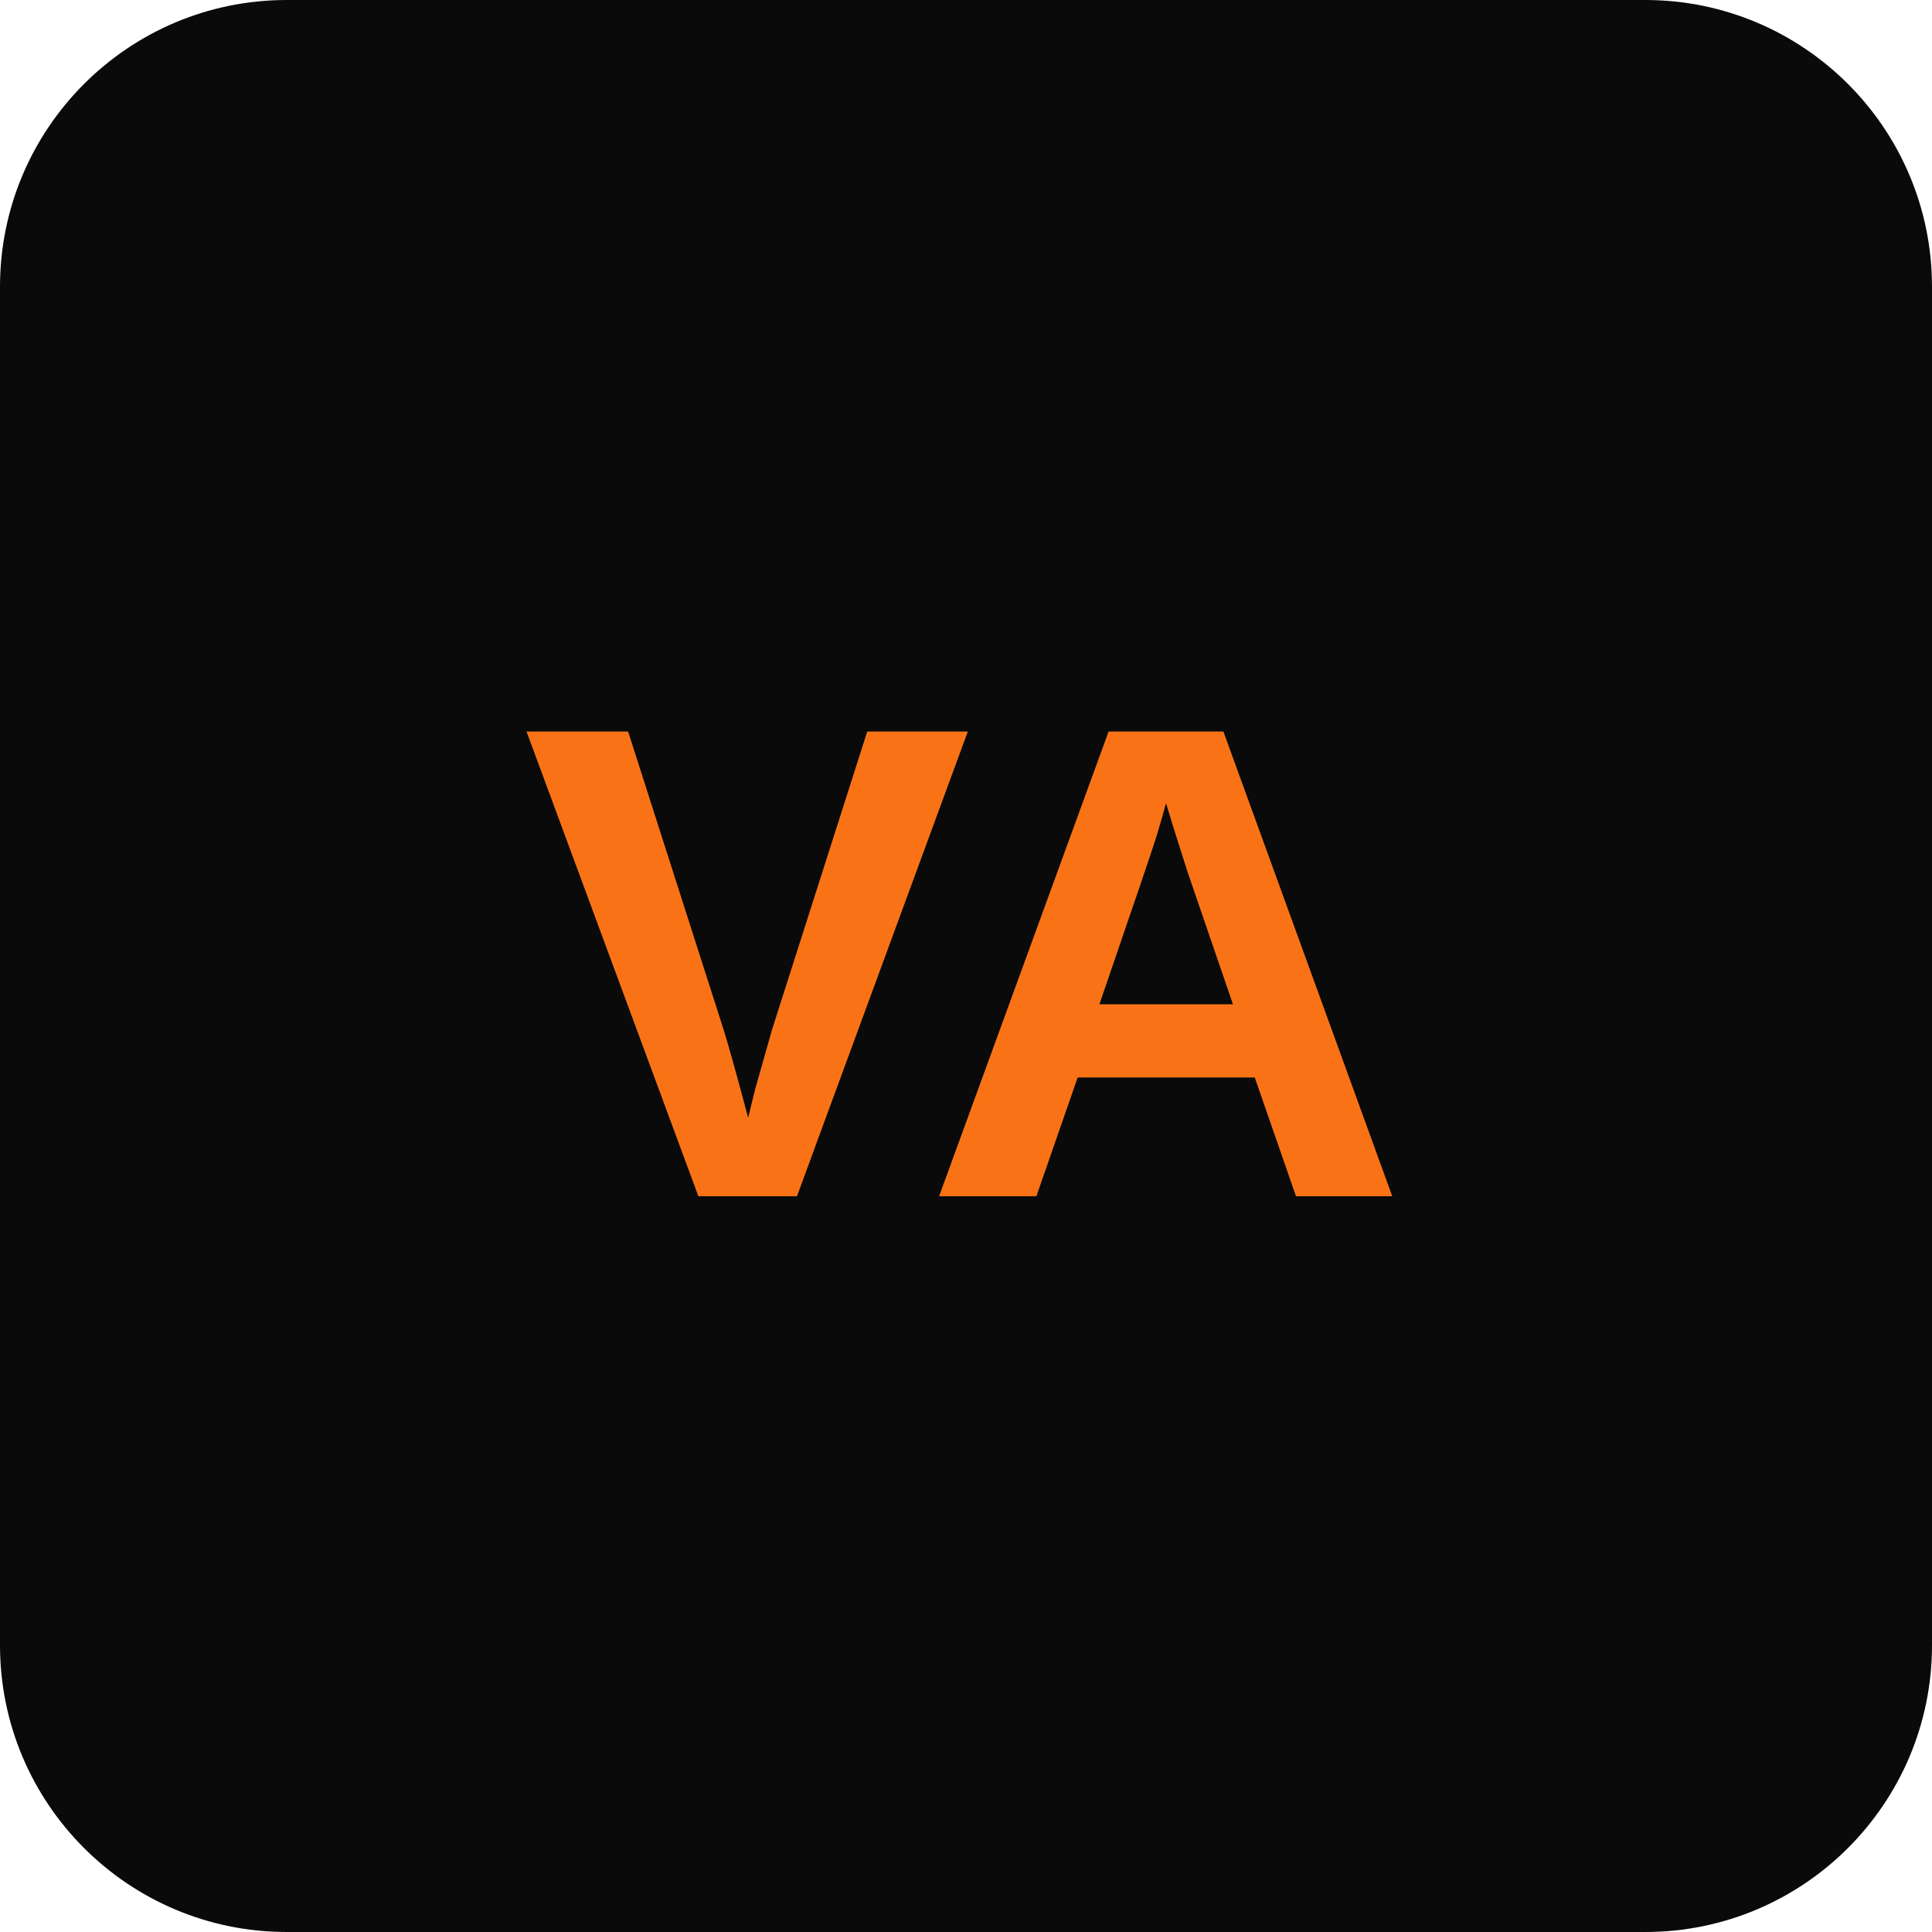
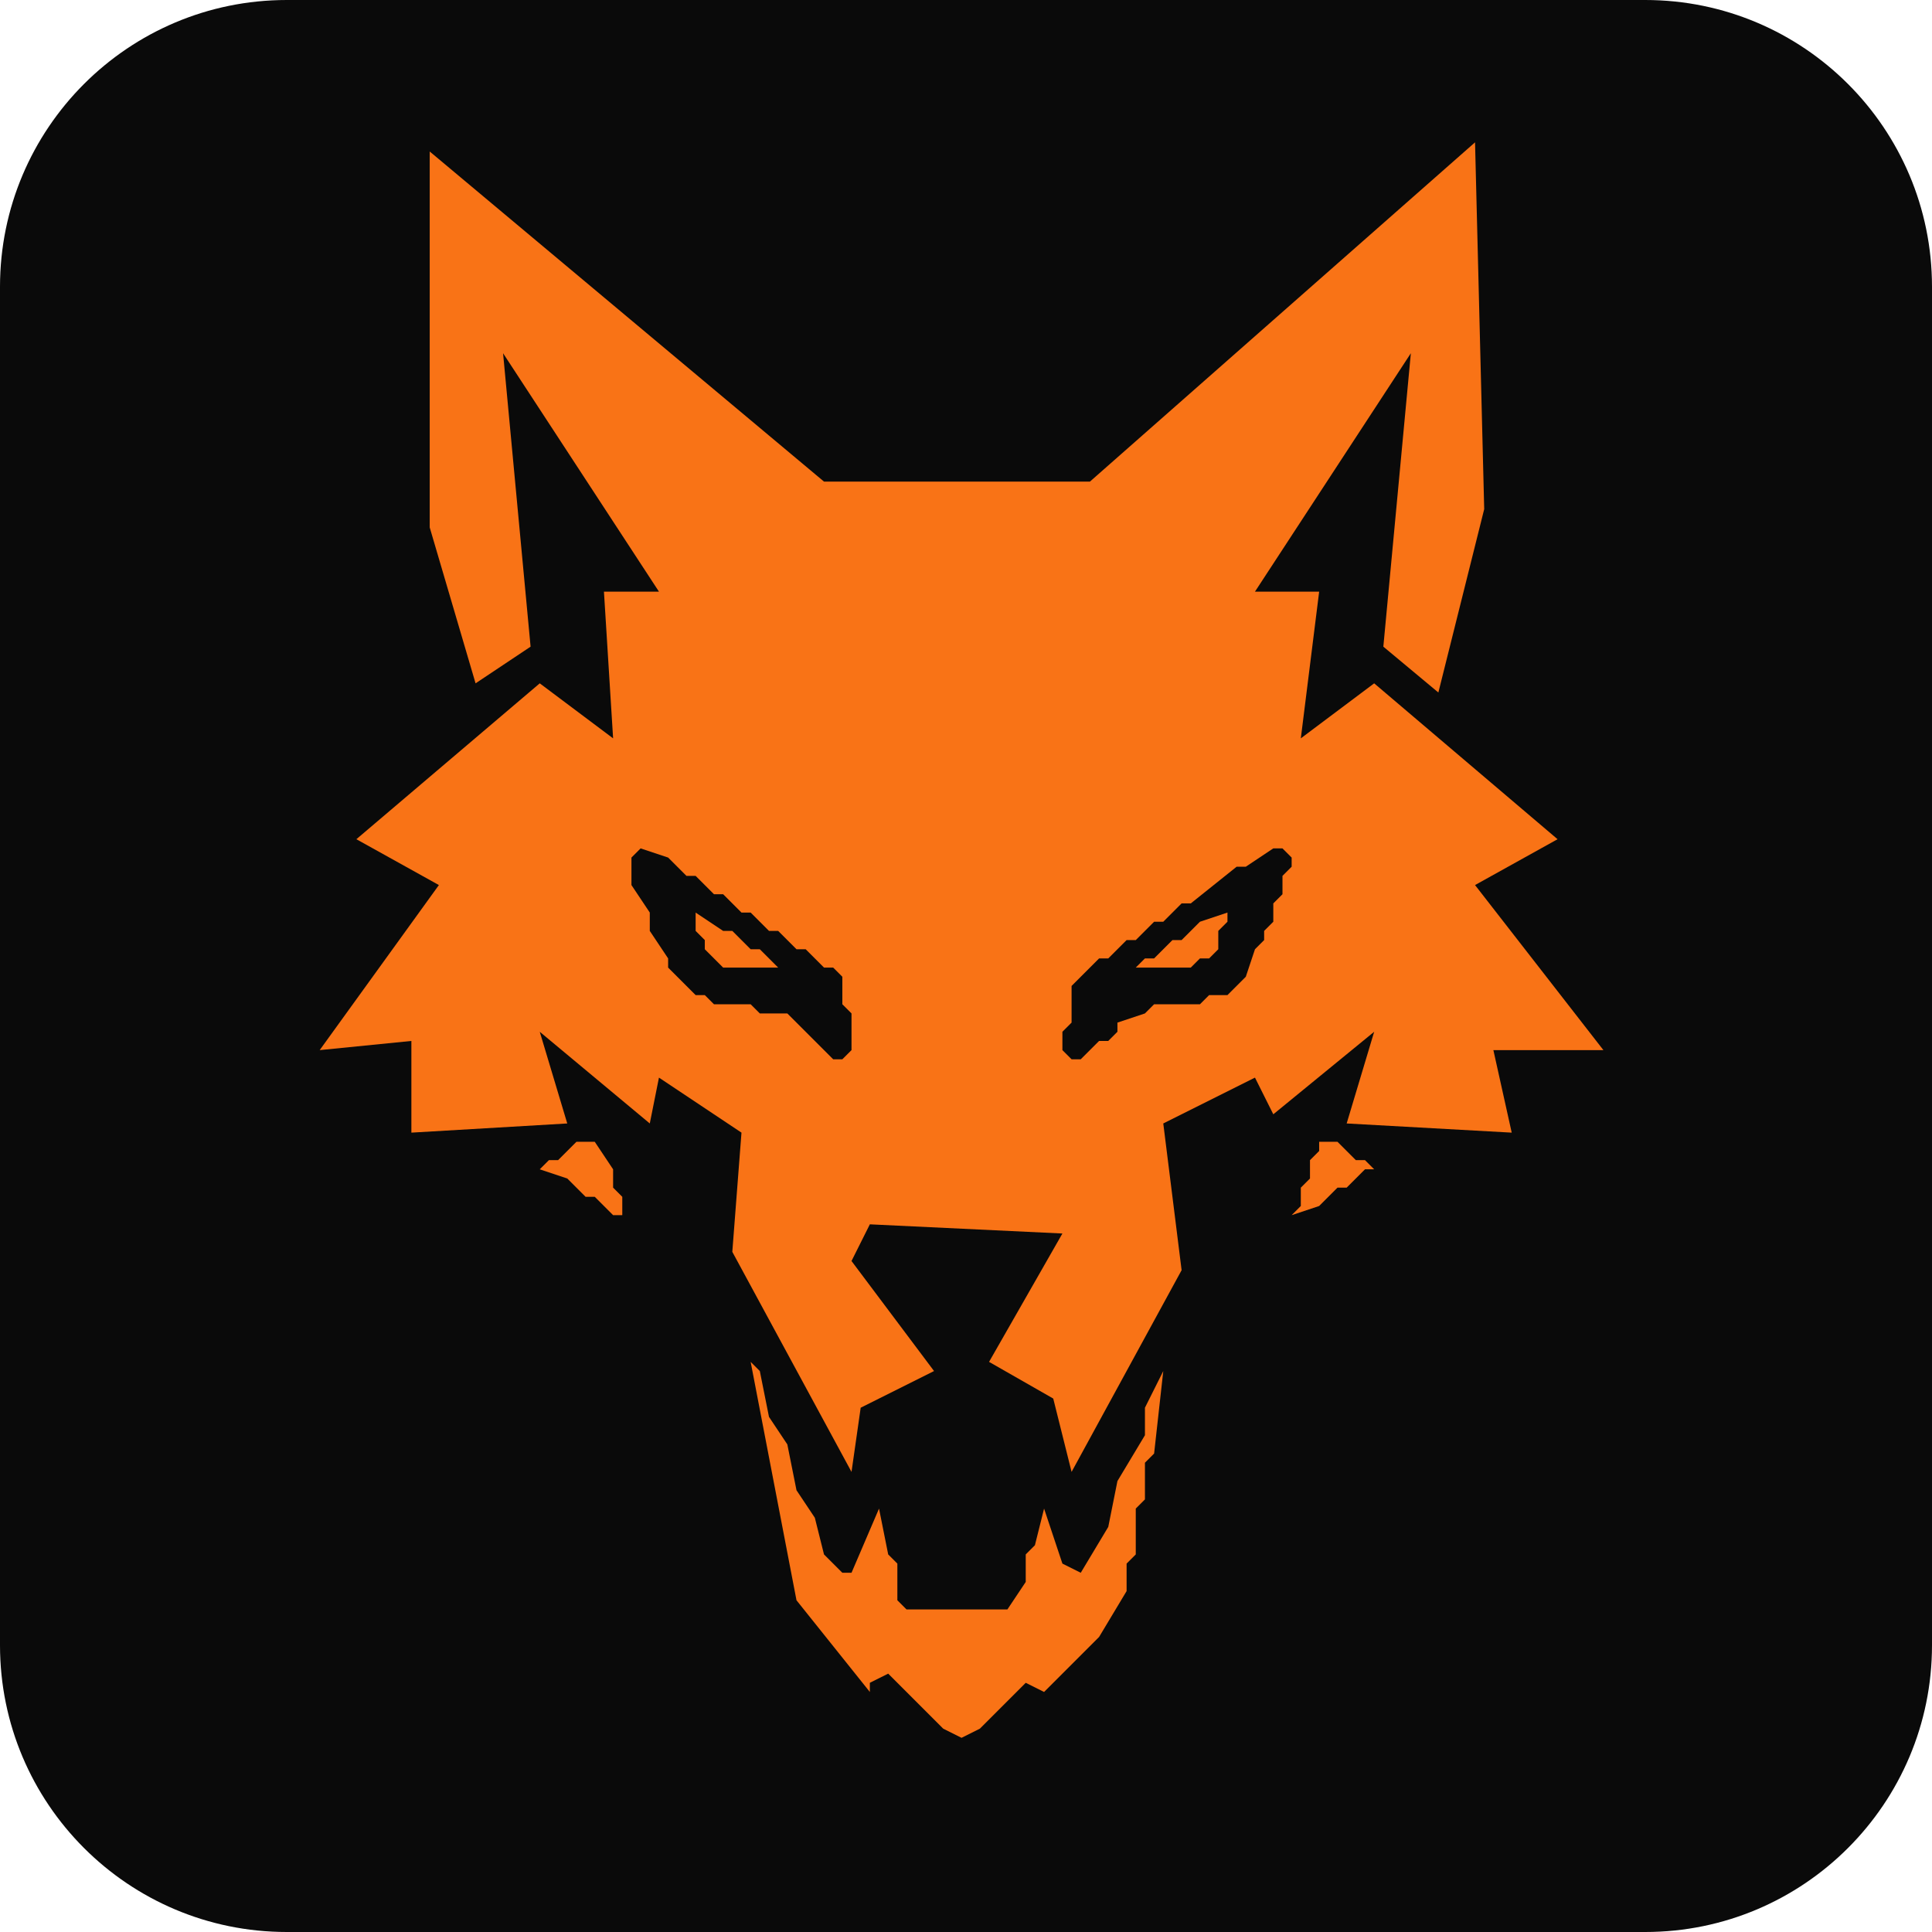
<svg xmlns="http://www.w3.org/2000/svg" width="512" height="512" viewBox="0 0 512 512">
  <rect width="512" height="512" fill="#0a0a0a" rx="76" />
-   <text x="50%" y="52%" dominant-baseline="middle" text-anchor="middle" font-family="Arial,sans-serif" font-weight="900" font-size="179" fill="#f97316">VA</text>
+   <g transform="translate(75,28) scale(2.43)">
+     <path fill="#F97316" fill-rule="evenodd" d="M 16.0 5.0 L 16.0 46.0 L 21.0 63.0 L 27.0 59.0 L 24.0 27.0 L 41.0 53.0 L 35.0 53.0 L 36.0 69.0 L 28.0 63.0 L 8.0 80.0 L 17.0 85.0 L 4.0 103.0 L 14.0 102.0 L 14.0 112.0 L 31.0 111.0 L 28.0 101.0 L 40.0 111.0 L 41.0 106.0 L 50.0 112.0 L 49.0 125.0 L 62.0 149.0 L 63.0 142.0 L 71.0 138.0 L 62.0 126.0 L 64.0 122.0 L 85.0 123.0 L 77.0 137.0 L 84.0 141.0 L 86.0 149.0 L 98.0 127.0 L 96.0 111.0 L 106.0 106.0 L 108.0 110.0 L 119.0 101.0 L 116.0 111.0 L 134.0 112.0 L 132.0 103.0 L 144.0 103.0 L 130.0 85.0 L 139.0 80.0 L 119.0 63.0 L 111.0 69.0 L 113.0 53.0 L 106.0 53.0 L 123.0 27.0 L 120.0 59.0 L 126.0 64.0 L 131.0 44.0 L 130.0 4.0 L 88.0 41.0 L 59.0 41.0 Z M 51.0 137.0 L 56.0 163.0 L 64.0 173.0 L 64.0 172.0 L 66.0 171.0 L 72.0 177.0 L 74.0 178.0 L 76.0 177.0 L 81.0 172.0 L 83.0 173.0 L 89.0 167.0 L 92.0 162.0 L 92.0 159.0 L 93.0 158.0 L 93.0 153.0 L 94.0 152.0 L 94.0 148.0 L 95.0 147.0 L 96.0 138.0 L 94.0 142.0 L 94.0 145.0 L 91.0 150.0 L 90.0 155.0 L 87.0 160.0 L 85.0 159.0 L 83.0 153.0 L 82.0 157.0 L 81.0 158.0 L 81.0 161.0 L 79.0 164.0 L 68.0 164.0 L 67.0 163.0 L 67.0 159.0 L 66.0 158.0 L 65.0 153.0 L 62.0 160.0 L 61.0 160.0 L 59.0 158.0 L 58.0 154.0 L 56.0 151.0 L 55.0 146.0 L 53.0 143.0 L 52.0 138.0 Z M 110.0 82.0 L 110.0 83.0 L 109.0 84.0 L 109.0 86.0 L 108.0 87.0 L 108.0 89.0 L 107.0 90.0 L 107.0 91.0 L 106.0 92.0 L 105.0 95.0 L 103.0 97.0 L 101.0 97.0 L 100.0 98.0 L 95.0 98.0 L 94.0 99.0 L 91.0 100.0 L 91.0 101.0 L 90.0 102.0 L 89.0 102.0 L 87.0 104.0 L 86.0 104.0 L 85.0 103.0 L 85.0 101.0 L 86.0 100.0 L 86.0 96.0 L 89.0 93.0 L 90.0 93.0 L 92.0 91.0 L 93.0 91.0 L 95.0 89.0 L 96.0 89.0 L 98.0 87.0 L 99.0 87.0 L 104.0 83.0 L 105.0 83.0 L 108.0 81.0 L 109.0 81.0 Z M 38.0 82.0 L 39.0 81.0 L 42.0 82.0 L 44.0 84.0 L 45.0 84.0 L 47.0 86.0 L 48.0 86.0 L 50.0 88.0 L 51.0 88.0 L 53.0 90.0 L 54.0 90.0 L 56.0 92.0 L 57.0 92.0 L 59.0 94.0 L 60.0 94.0 L 61.0 95.0 L 61.0 98.0 L 62.0 99.0 L 62.0 103.0 L 61.0 104.0 L 60.0 104.0 L 55.0 99.0 L 52.0 99.0 L 51.0 98.0 L 47.0 98.0 L 46.0 97.0 L 45.0 97.0 L 42.0 94.0 L 42.0 93.0 L 40.0 90.0 L 40.0 88.0 L 38.0 85.0 Z M 28.0 116.0 L 31.0 117.0 L 33.0 119.0 L 34.0 119.0 L 36.0 121.0 L 37.0 121.0 L 37.0 119.0 L 36.0 118.0 L 36.0 116.0 L 34.0 113.0 L 32.0 113.0 L 30.0 115.0 L 29.0 115.0 Z M 119.0 116.0 L 118.0 115.0 L 117.0 115.0 L 115.0 113.0 L 113.0 113.0 L 113.0 114.0 L 112.0 115.0 L 112.0 117.0 L 111.0 118.0 L 111.0 120.0 L 110.0 121.0 L 113.0 120.0 L 115.0 118.0 L 116.0 118.0 L 118.0 116.0 Z M 103.0 88.0 L 100.0 89.0 L 98.0 91.0 L 97.0 91.0 L 95.0 93.0 L 94.0 93.0 L 93.0 94.0 L 99.0 94.0 L 100.0 93.0 L 101.0 93.0 L 102.0 92.0 L 102.0 90.0 L 103.0 89.0 Z M 45.0 88.0 L 45.0 90.0 L 46.0 91.0 L 46.0 92.0 L 48.0 94.0 L 54.0 94.0 L 52.0 92.0 L 51.0 92.0 L 49.0 90.0 L 48.0 90.0 Z" />
+   </g>
</svg>
